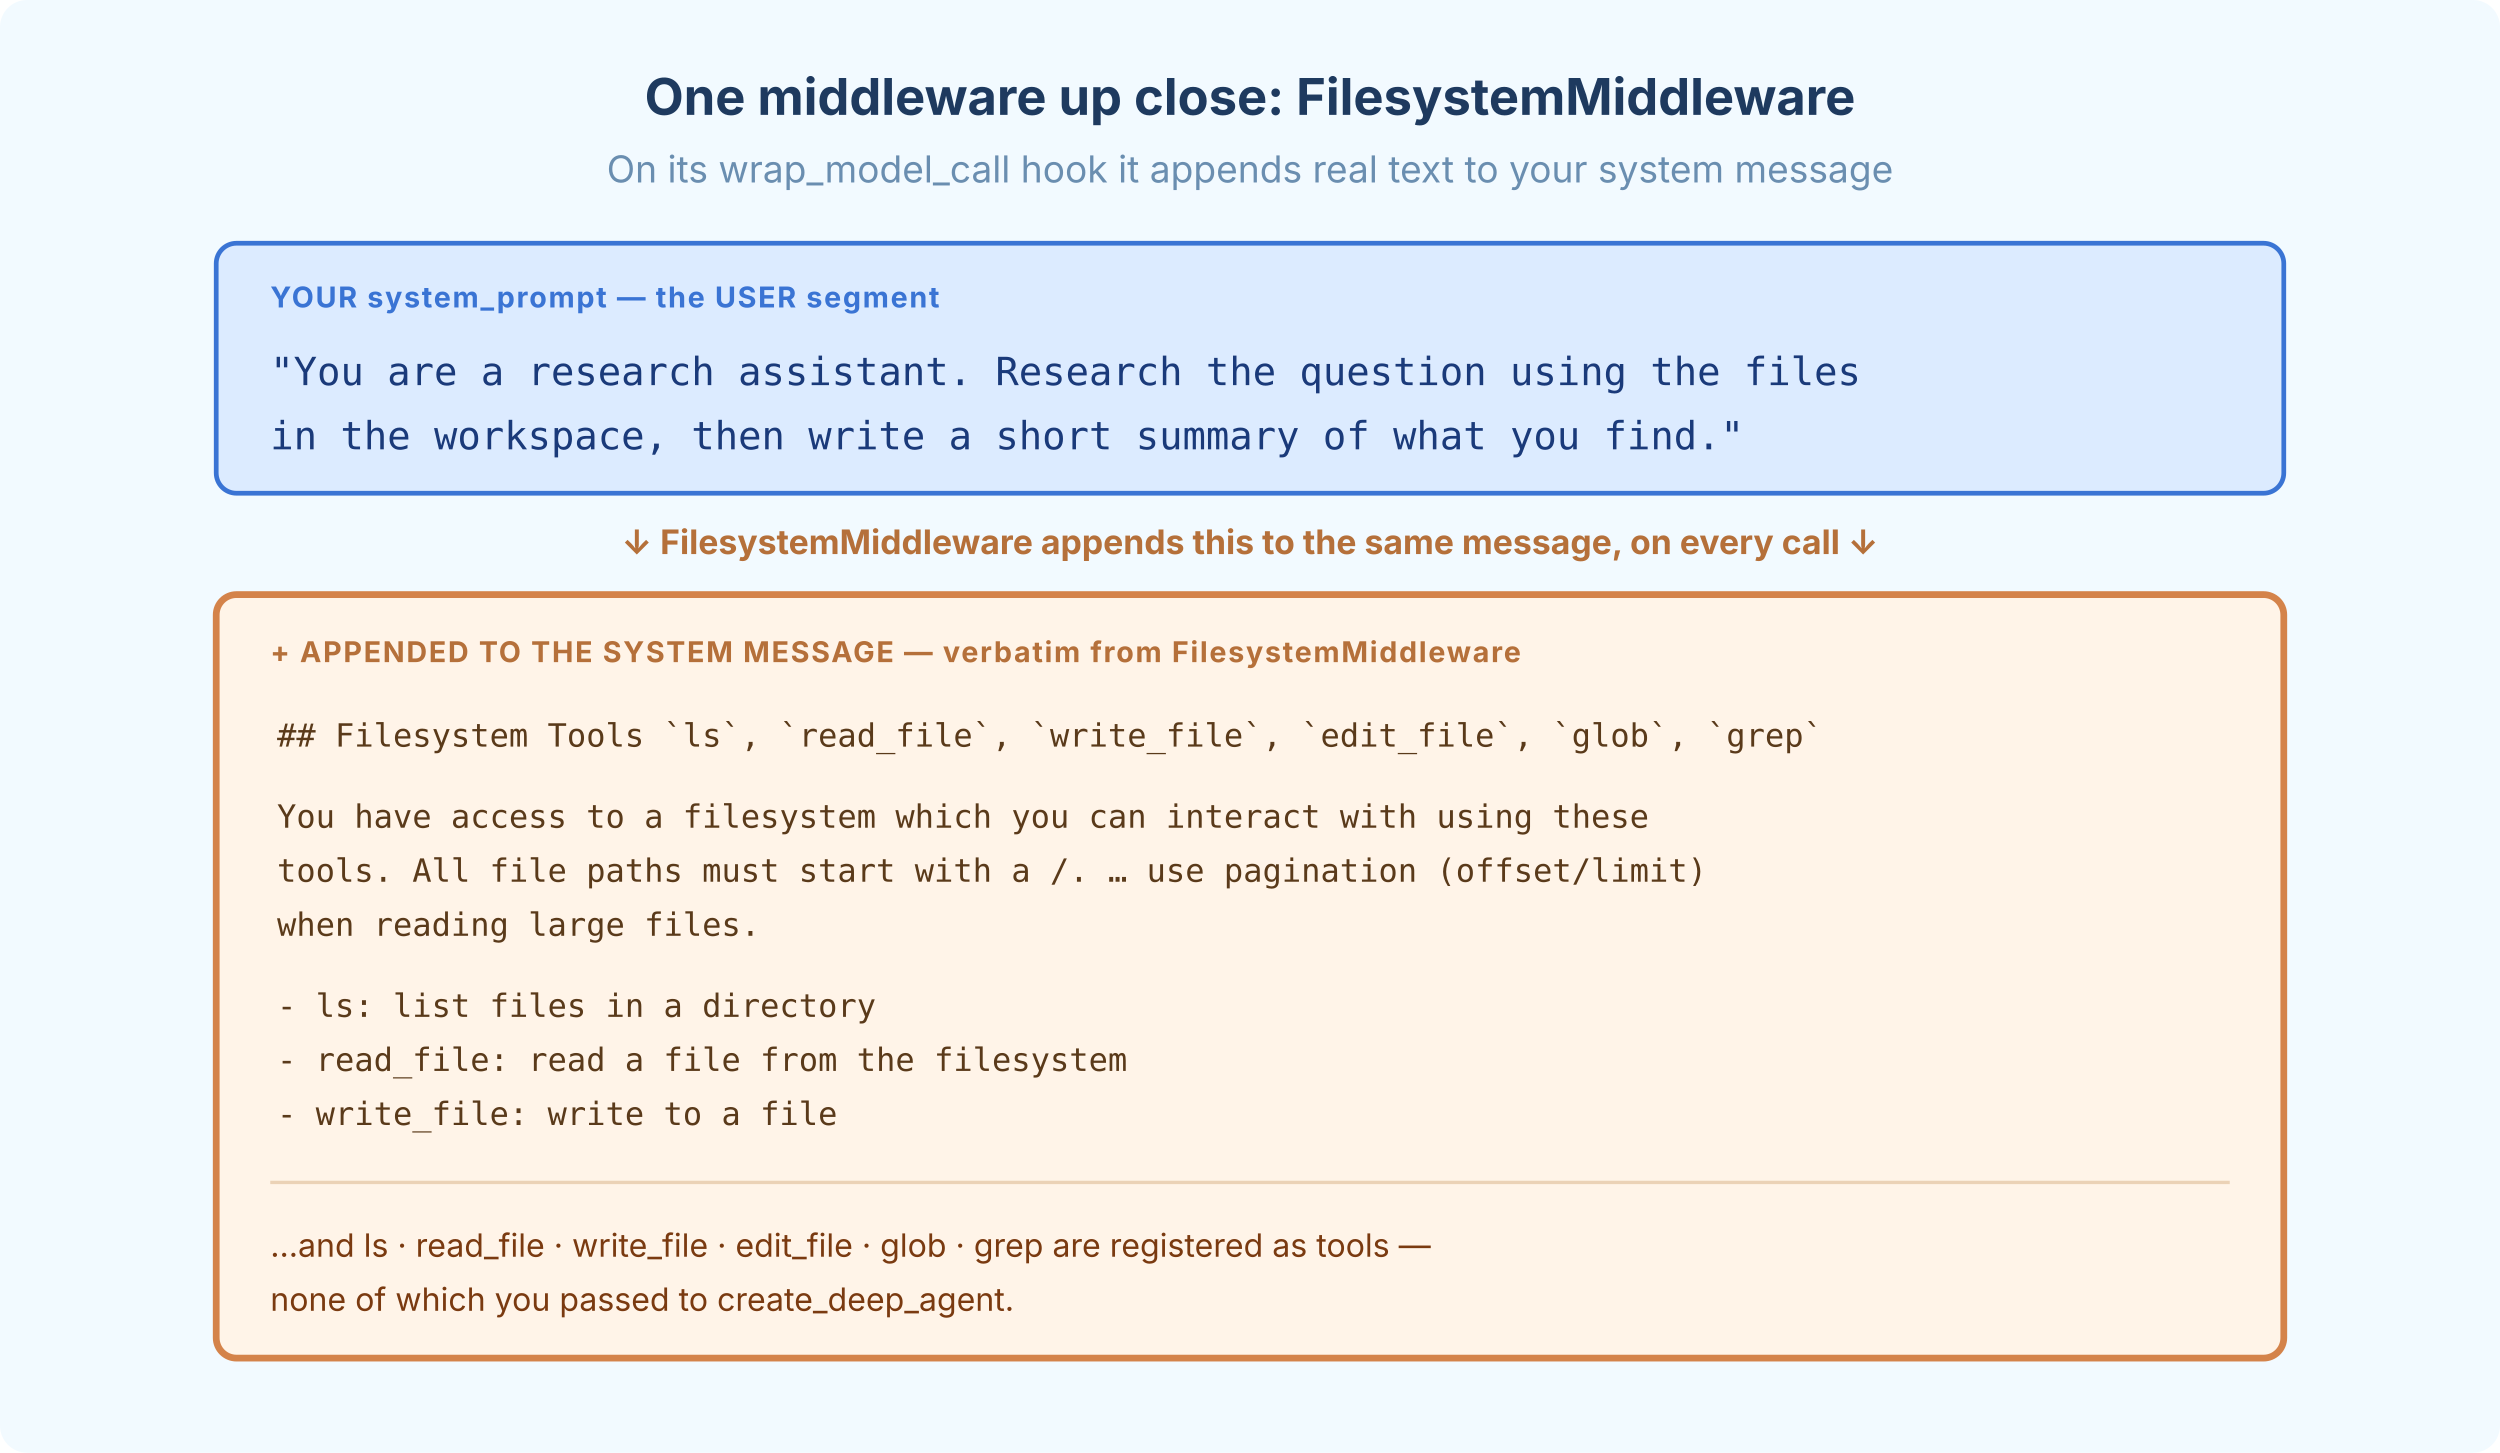
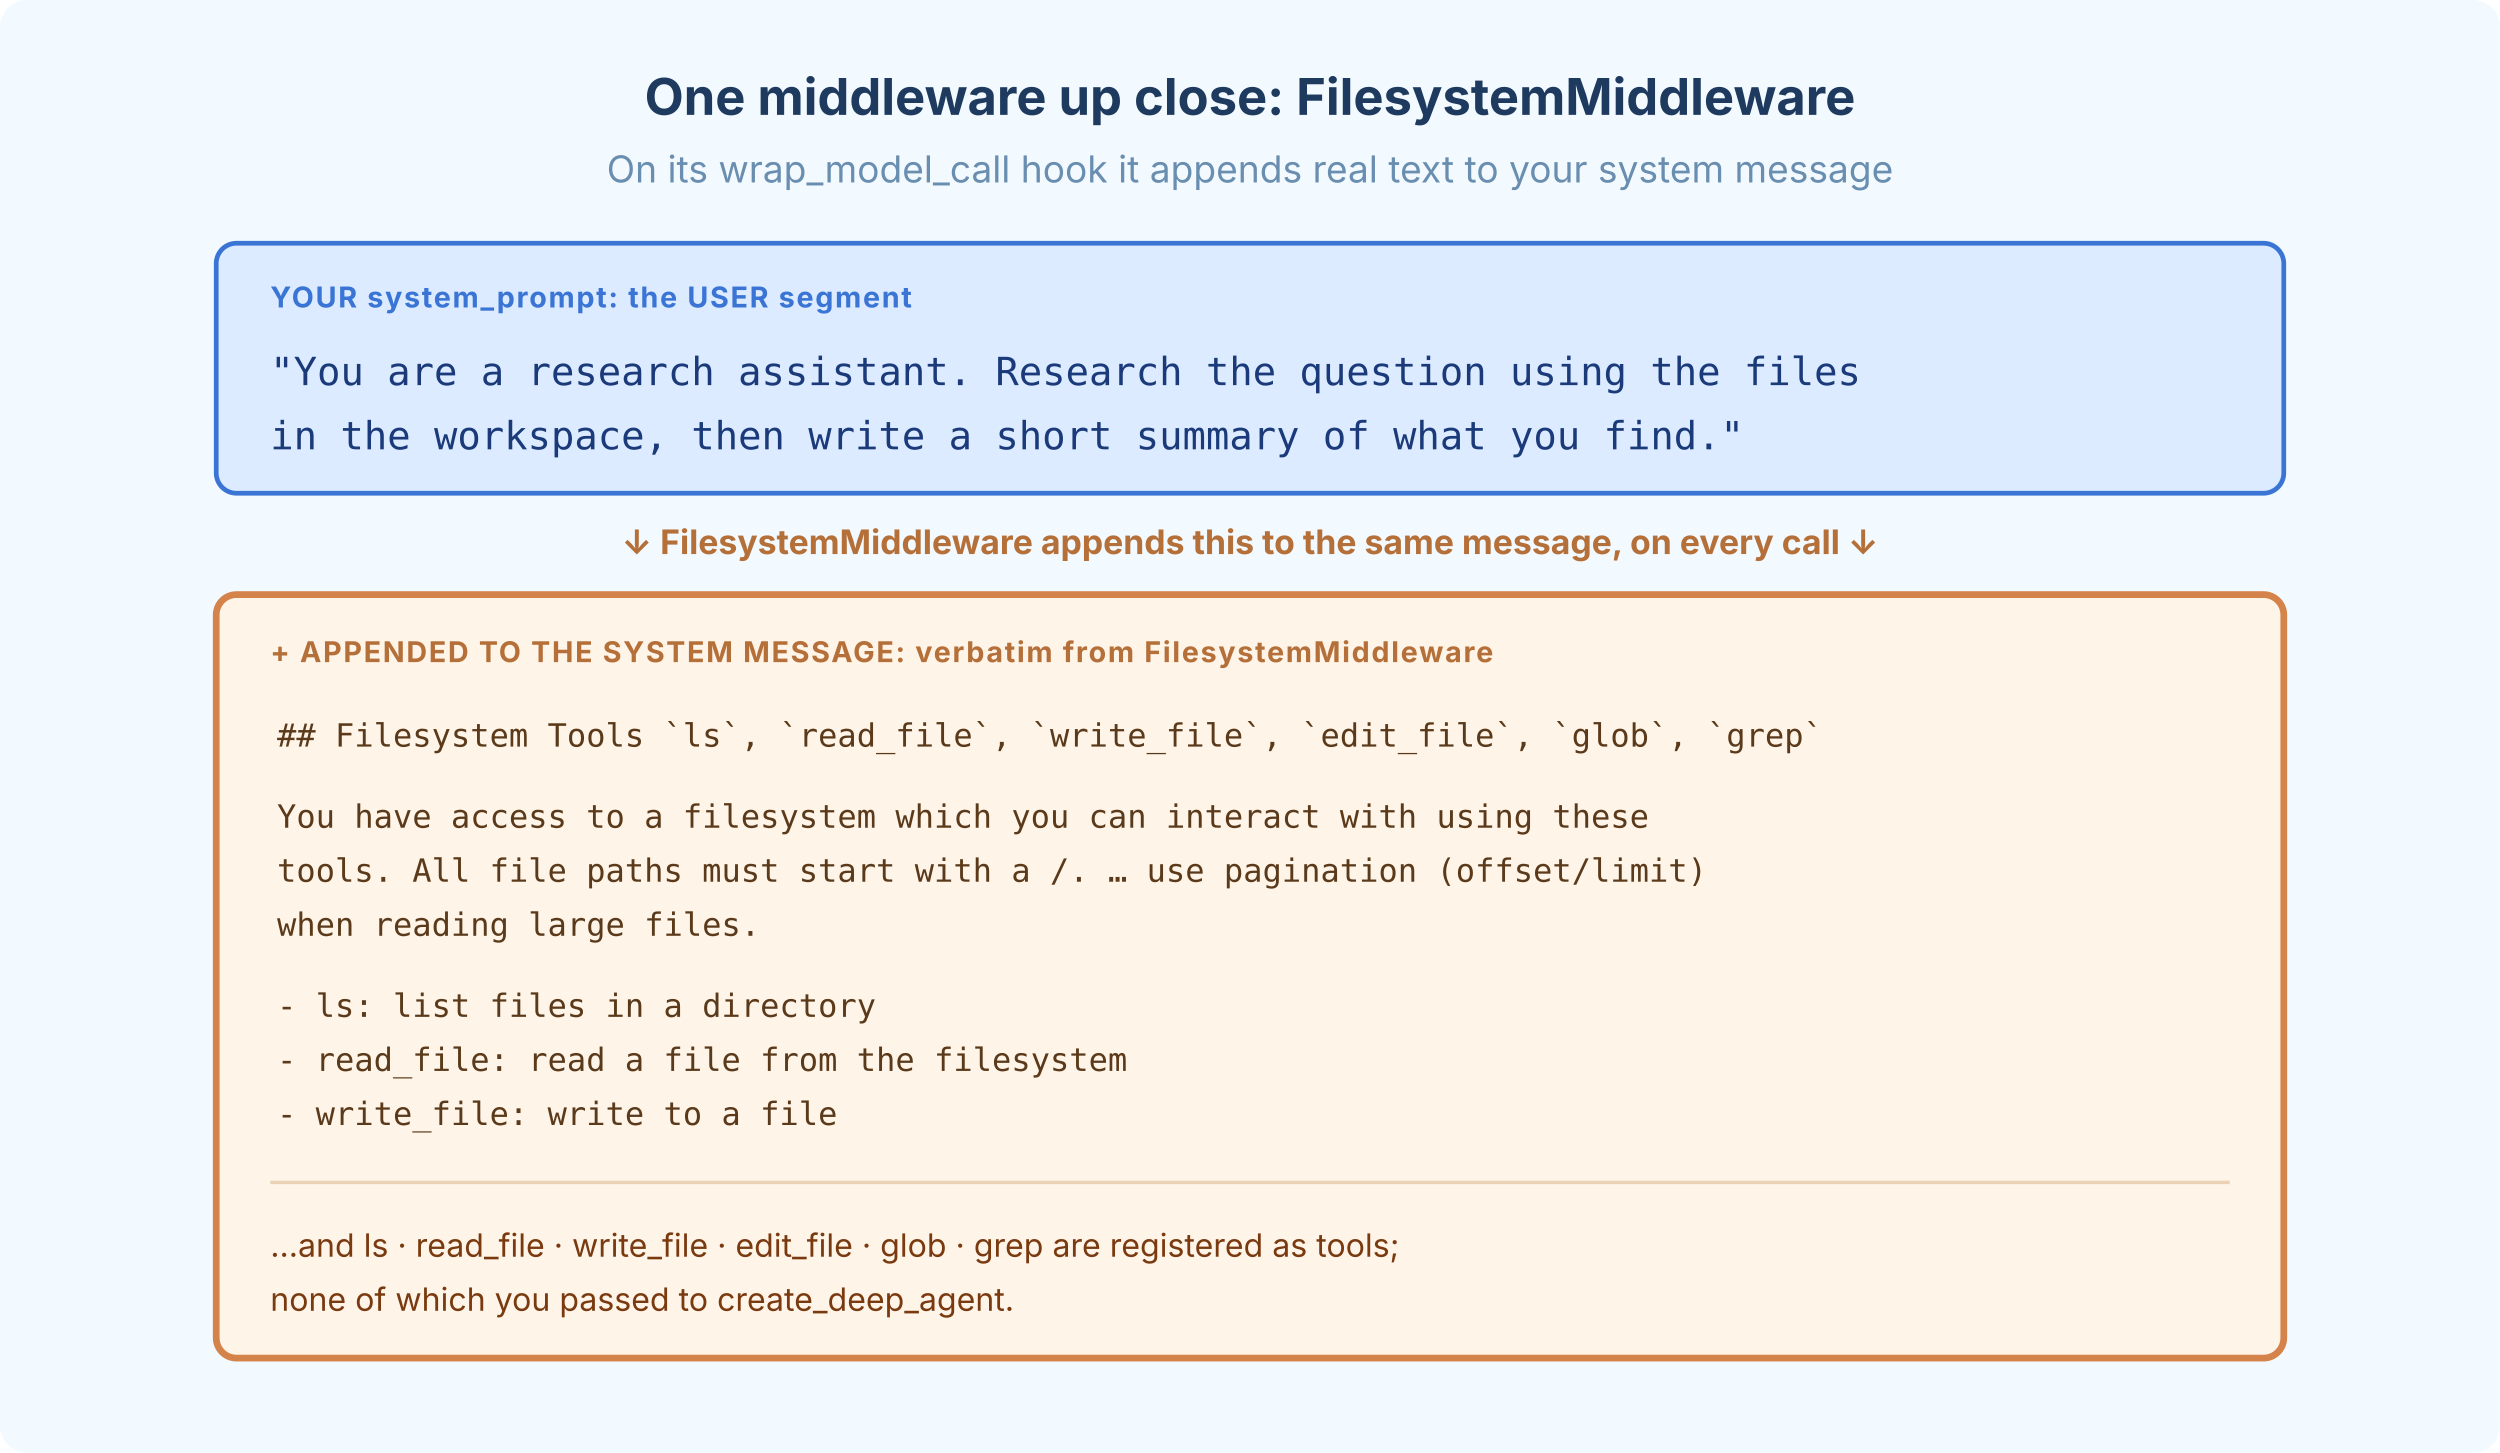
<svg xmlns="http://www.w3.org/2000/svg" width="740" height="430" font-family="-apple-system, BlinkMacSystemFont, 'Segoe UI', sans-serif">
  <rect width="740" height="430" fill="#F2FAFF" rx="8" />
  <text x="370" y="34" text-anchor="middle" font-size="15" font-weight="700" fill="#1E3A5F">One middleware up close: FilesystemMiddleware</text>
  <text x="370" y="54" text-anchor="middle" font-size="11" fill="#6A8EB0">On its wrap_model_call hook it appends real text to your system message</text>
  <rect x="64" y="72" width="612" height="74" rx="6" fill="#DCEBFF" stroke="#3A74D4" stroke-width="1.4" />
-   <text x="80" y="91" font-size="8.5" font-weight="700" fill="#3A74D4" letter-spacing="0.5">YOUR system_prompt — the USER segment</text>
+   <text x="80" y="91" font-size="8.5" font-weight="700" fill="#3A74D4" letter-spacing="0.5">YOUR system_prompt: the USER segment</text>
  <text x="80" y="114" font-size="11.5" fill="#1A3A7A" font-family="'IBM Plex Mono', monospace">"You are a research assistant. Research the question using the files</text>
  <text x="80" y="133" font-size="11.5" fill="#1A3A7A" font-family="'IBM Plex Mono', monospace"> in the workspace, then write a short summary of what you find."</text>
  <text x="370" y="164" text-anchor="middle" font-size="10" font-weight="700" fill="#B5703A">↓   FilesystemMiddleware appends this to the same message, on every call   ↓</text>
  <rect x="64" y="176" width="612" height="226" rx="6" fill="#FFF4E8" stroke="#D4834A" stroke-width="2" />
-   <text x="80" y="196" font-size="8.5" font-weight="700" fill="#B5703A" letter-spacing="0.5">+ APPENDED TO THE SYSTEM MESSAGE — verbatim from FilesystemMiddleware</text>
+   <text x="80" y="196" font-size="8.5" font-weight="700" fill="#B5703A" letter-spacing="0.5">+ APPENDED TO THE SYSTEM MESSAGE: verbatim from FilesystemMiddleware</text>
  <text x="82" y="221" font-size="9.5" fill="#5A3A1A" font-family="'IBM Plex Mono', monospace">## Filesystem Tools  `ls`, `read_file`, `write_file`, `edit_file`, `glob`, `grep`</text>
  <text x="82" y="245" font-size="9.5" fill="#5A3A1A" font-family="'IBM Plex Mono', monospace">You have access to a filesystem which you can interact with using these</text>
  <text x="82" y="261" font-size="9.5" fill="#5A3A1A" font-family="'IBM Plex Mono', monospace">tools. All file paths must start with a /. … use pagination (offset/limit)</text>
  <text x="82" y="277" font-size="9.5" fill="#5A3A1A" font-family="'IBM Plex Mono', monospace">when reading large files.</text>
  <text x="82" y="301" font-size="9.5" fill="#5A3A1A" font-family="'IBM Plex Mono', monospace">- ls: list files in a directory</text>
  <text x="82" y="317" font-size="9.5" fill="#5A3A1A" font-family="'IBM Plex Mono', monospace">- read_file: read a file from the filesystem</text>
  <text x="82" y="333" font-size="9.5" fill="#5A3A1A" font-family="'IBM Plex Mono', monospace">- write_file: write to a file</text>
  <line x1="80" y1="350" x2="660" y2="350" stroke="#EBD2B6" stroke-width="1" />
-   <text x="80" y="372" font-size="9.5" fill="#7A3A10">…and ls · read_file · write_file · edit_file · glob · grep are registered as tools —</text>
+   <text x="80" y="372" font-size="9.5" fill="#7A3A10">…and ls · read_file · write_file · edit_file · glob · grep are registered as tools;</text>
  <text x="80" y="388" font-size="9.5" fill="#7A3A10">none of which you passed to create_deep_agent.</text>
</svg>
